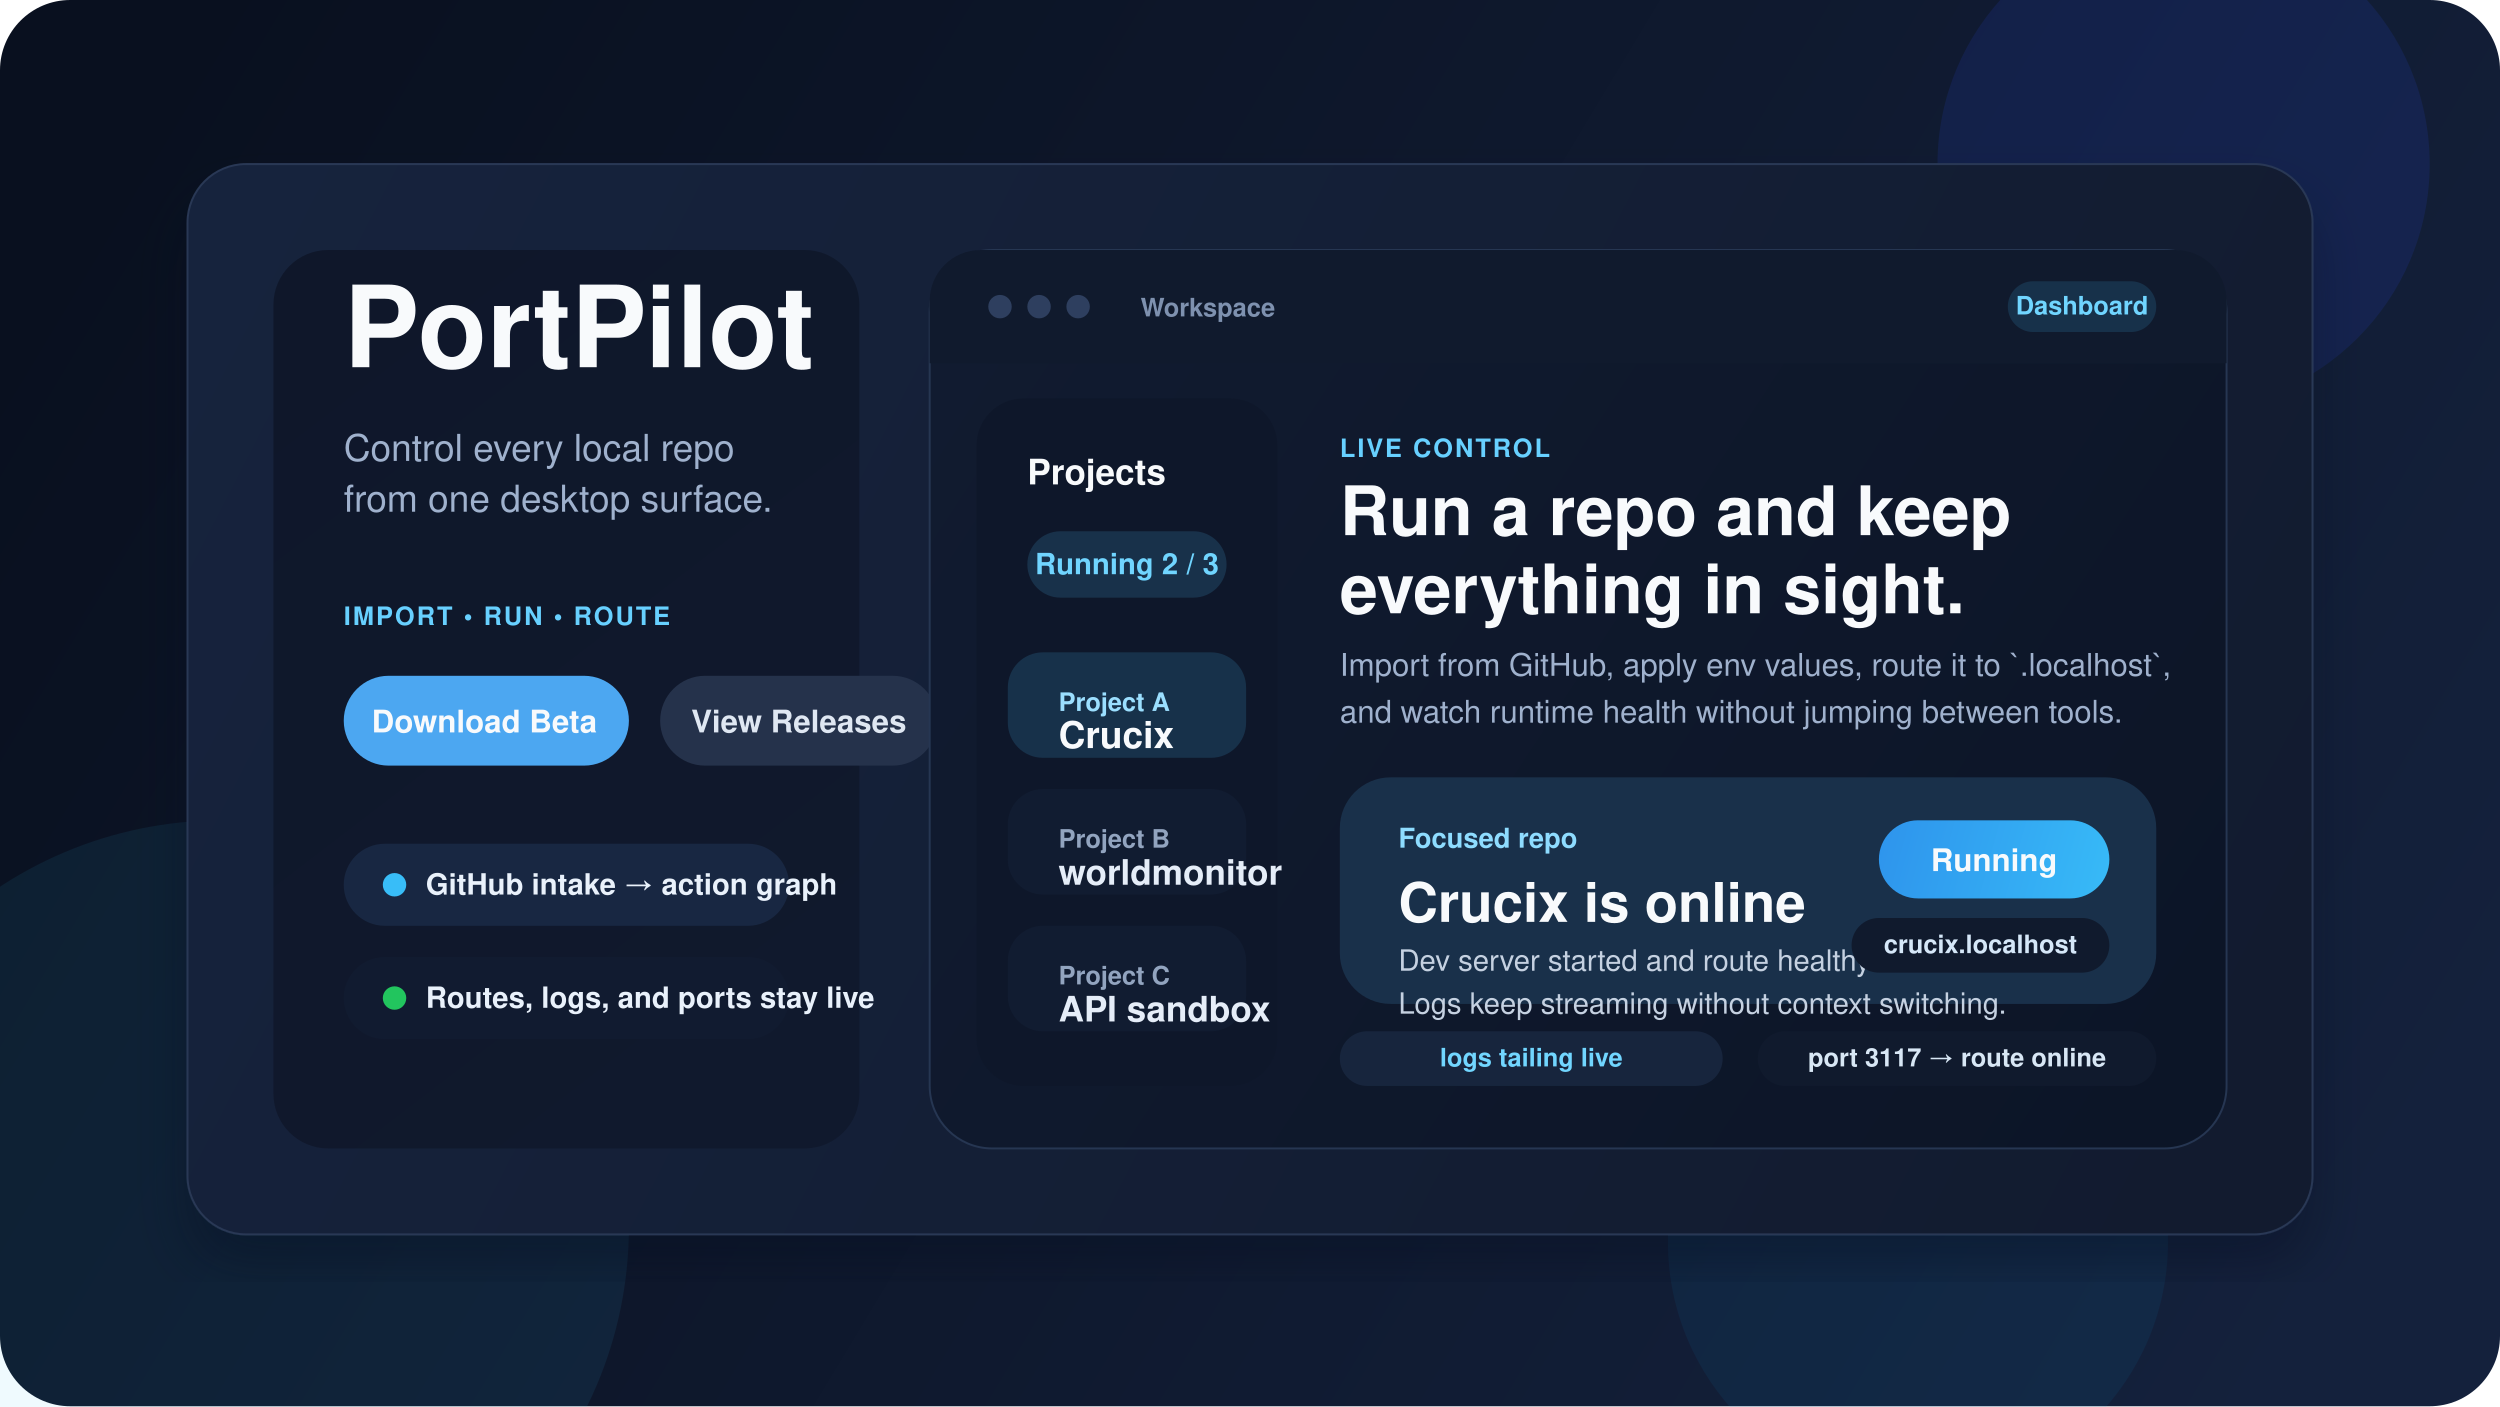
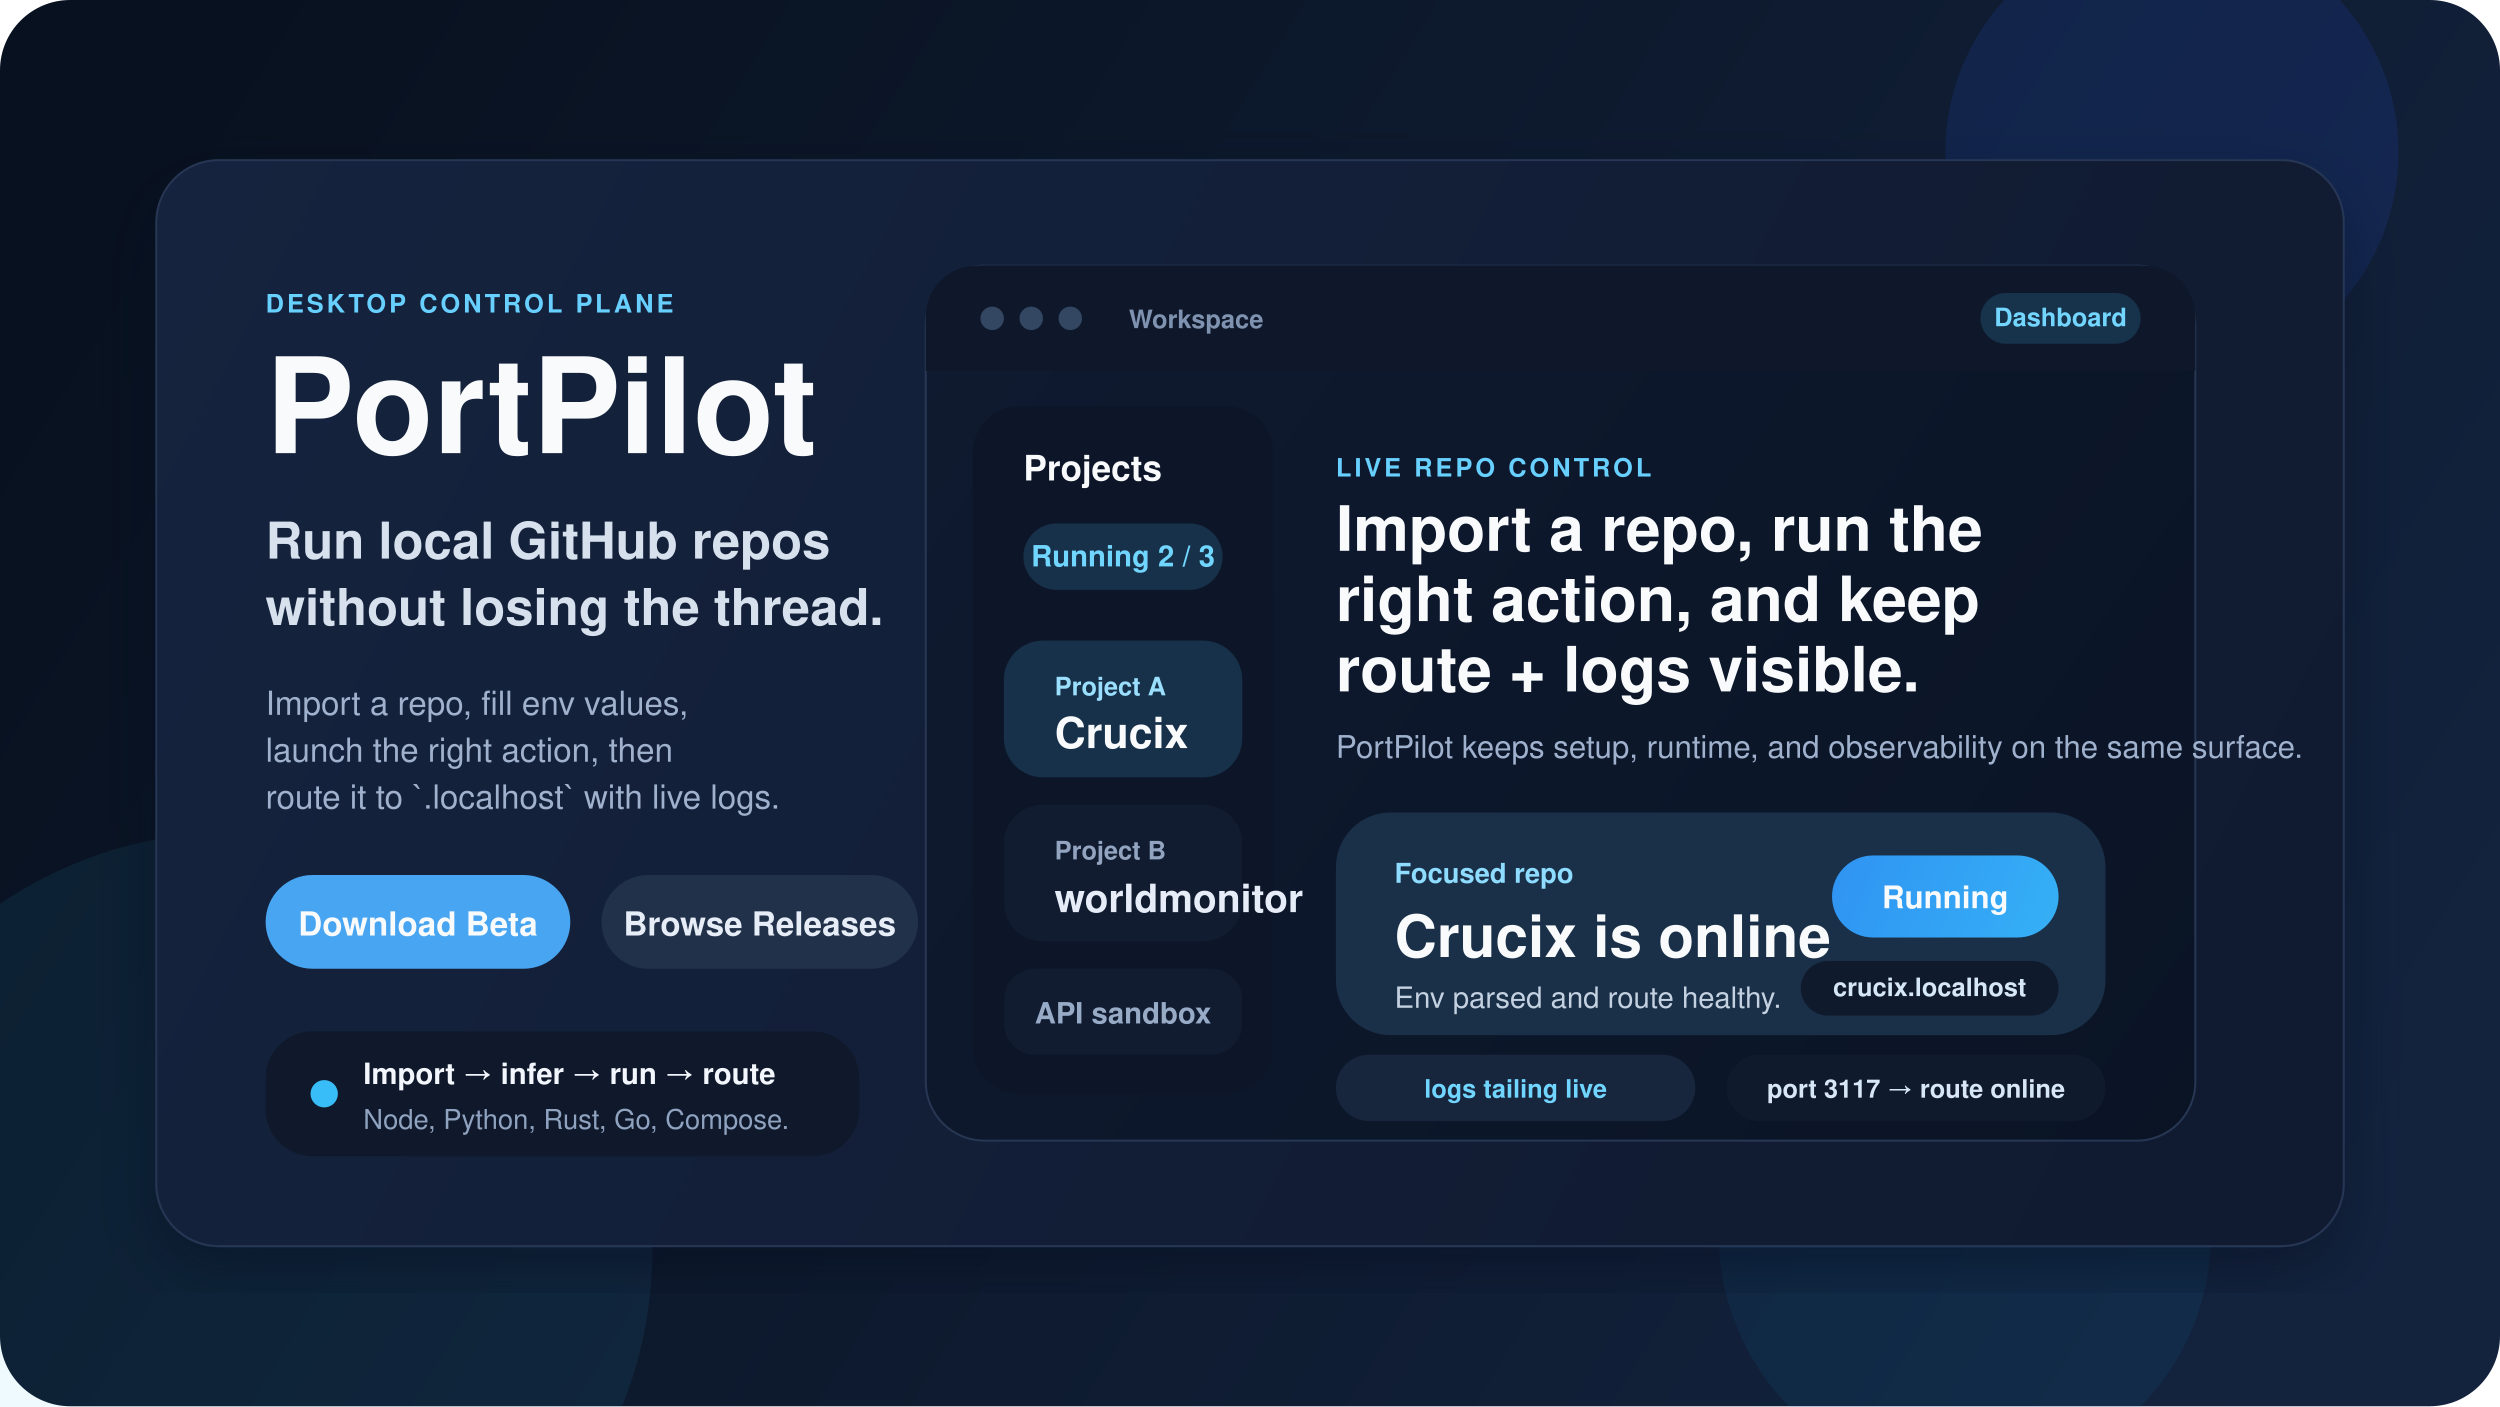
<svg xmlns="http://www.w3.org/2000/svg" width="1280" height="720" viewBox="0 0 1280 720" fill="none">
  <defs>
-     <linearGradient id="bg" x1="78" y1="42" x2="1174" y2="702" gradientUnits="userSpaceOnUse">
-       <stop stop-color="#09101F" />
-       <stop offset="1" stop-color="#14213C" />
+     <linearGradient id="bg" x1="94" y1="34" x2="1176" y2="700" gradientUnits="userSpaceOnUse">
+       <stop stop-color="#08111F" />
+       <stop offset="1" stop-color="#13233E" />
    </linearGradient>
-     <linearGradient id="shell" x1="118" y1="96" x2="1128" y2="616" gradientUnits="userSpaceOnUse">
-       <stop stop-color="#16233D" />
-       <stop offset="1" stop-color="#121B2F" />
+     <linearGradient id="shell" x1="96" y1="80" x2="1164" y2="636" gradientUnits="userSpaceOnUse">
+       <stop stop-color="#15233E" />
+       <stop offset="1" stop-color="#101A30" />
    </linearGradient>
-     <linearGradient id="panel" x1="136" y1="126" x2="456" y2="544" gradientUnits="userSpaceOnUse">
-       <stop stop-color="#0F172A" />
-       <stop offset="1" stop-color="#10192D" />
+     <linearGradient id="panel" x1="480" y1="138" x2="1126" y2="590" gradientUnits="userSpaceOnUse">
+       <stop stop-color="#0F1A30" />
+       <stop offset="1" stop-color="#0A1425" />
    </linearGradient>
-     <linearGradient id="window" x1="488" y1="146" x2="1120" y2="560" gradientUnits="userSpaceOnUse">
-       <stop stop-color="#111B30" />
-       <stop offset="1" stop-color="#0C1527" />
-     </linearGradient>
-     <linearGradient id="accent" x1="776" y1="250" x2="1120" y2="344" gradientUnits="userSpaceOnUse">
-       <stop stop-color="#1D4ED8" />
+     <linearGradient id="blue" x1="768" y1="310" x2="1122" y2="460" gradientUnits="userSpaceOnUse">
+       <stop stop-color="#2563EB" />
      <stop offset="1" stop-color="#38BDF8" />
    </linearGradient>
-     <filter id="shellShadow" x="68" y="64" width="1140" height="592" filterUnits="userSpaceOnUse" color-interpolation-filters="sRGB">
+     <filter id="shellShadow" x="48" y="50" width="1184" height="612" filterUnits="userSpaceOnUse" color-interpolation-filters="sRGB">
      <feFlood flood-opacity="0" result="BackgroundImageFix" />
      <feColorMatrix in="SourceAlpha" type="matrix" values="0 0 0 0 0 0 0 0 0 0 0 0 0 0 0 0 0 0 127 0" result="hardAlpha" />
-       <feOffset dy="18" />
-       <feGaussianBlur stdDeviation="14" />
+       <feOffset dy="16" />
+       <feGaussianBlur stdDeviation="16" />
      <feComposite in2="hardAlpha" operator="out" />
-       <feColorMatrix type="matrix" values="0 0 0 0 0.016 0 0 0 0 0.047 0 0 0 0 0.122 0 0 0 0.36 0" />
+       <feColorMatrix type="matrix" values="0 0 0 0 0.012 0 0 0 0 0.043 0 0 0 0 0.114 0 0 0 0.4 0" />
      <feBlend mode="normal" in2="BackgroundImageFix" result="effect1_dropShadow_0_1" />
      <feBlend mode="normal" in="SourceGraphic" in2="effect1_dropShadow_0_1" result="shape" />
    </filter>
  </defs>
  <rect width="1280" height="720" rx="36" fill="url(#bg)" />
-   <circle cx="1118" cy="84" r="126" fill="#2A4BFF" fill-opacity="0.12" />
-   <circle cx="114" cy="628" r="208" fill="#38BDF8" fill-opacity="0.08" />
-   <circle cx="982" cy="636" r="128" fill="#0EA5E9" fill-opacity="0.07" />
+   <circle cx="1112" cy="78" r="116" fill="#315DFF" fill-opacity="0.12" />
+   <circle cx="120" cy="640" r="214" fill="#38BDF8" fill-opacity="0.08" />
+   <circle cx="1006" cy="632" r="126" fill="#0EA5E9" fill-opacity="0.07" />
  <g filter="url(#shellShadow)">
-     <rect x="96" y="84" width="1088" height="548" rx="30" fill="url(#shell)" stroke="#293855" />
+     <rect x="80" y="82" width="1120" height="556" rx="32" fill="url(#shell)" stroke="#273654" />
  </g>
-   <rect x="140" y="128" width="300" height="460" rx="28" fill="url(#panel)" />
-   <text x="176" y="188" fill="#F8FAFC" font-family="Helvetica, Arial, sans-serif" font-size="58" font-weight="700">PortPilot</text>
-   <text x="176" y="236" fill="#9FB1CD" font-family="Helvetica, Arial, sans-serif" font-size="19">Control every local repo</text>
-   <text x="176" y="262" fill="#9FB1CD" font-family="Helvetica, Arial, sans-serif" font-size="19">from one desktop surface.</text>
-   <text x="176" y="320" fill="#67D0FF" font-family="Helvetica, Arial, sans-serif" font-size="13" font-weight="700" letter-spacing="0.08em">IMPORT • RUN • ROUTE</text>
-   <rect x="176" y="346" width="146" height="46" rx="23" fill="#4CA7F1" />
-   <text x="248" y="375" fill="#F8FAFC" font-family="Helvetica, Arial, sans-serif" font-size="16" font-weight="700" text-anchor="middle">Download Beta</text>
-   <rect x="338" y="346" width="142" height="46" rx="23" fill="#25324B" />
-   <text x="409" y="375" fill="#DFE7F2" font-family="Helvetica, Arial, sans-serif" font-size="16" font-weight="700" text-anchor="middle">View Releases</text>
-   <rect x="176" y="432" width="228" height="42" rx="21" fill="#182742" />
-   <circle cx="202" cy="453" r="6" fill="#38BDF8" />
-   <text x="218" y="458" fill="#E9F1FB" font-family="Helvetica, Arial, sans-serif" font-size="15" font-weight="600">GitHub intake → action graph</text>
-   <rect x="176" y="490" width="228" height="42" rx="21" fill="#111B30" />
-   <circle cx="202" cy="511" r="6" fill="#22C55E" />
-   <text x="218" y="516" fill="#E9F1FB" font-family="Helvetica, Arial, sans-serif" font-size="15" font-weight="600">Routes, logs, and ports stay live</text>
-   <rect x="476" y="128" width="664" height="460" rx="32" fill="url(#window)" stroke="#263652" />
-   <rect x="476" y="128" width="664" height="58" rx="32" fill="#101A2D" />
-   <path d="M476 154C476 139.641 487.641 128 502 128H1114C1128.36 128 1140 139.641 1140 154V186H476V154Z" fill="#101A2D" />
-   <circle cx="512" cy="157" r="6" fill="#2E3F5F" />
-   <circle cx="532" cy="157" r="6" fill="#2E3F5F" />
-   <circle cx="552" cy="157" r="6" fill="#2E3F5F" />
-   <text x="584" y="162" fill="#7E91AF" font-family="Helvetica, Arial, sans-serif" font-size="13" font-weight="600">Workspace</text>
-   <rect x="1028" y="144" width="76" height="26" rx="13" fill="#17314A" />
-   <text x="1066" y="161" fill="#70D5FF" font-family="Helvetica, Arial, sans-serif" font-size="13" font-weight="700" text-anchor="middle">Dashboard</text>
-   <rect x="500" y="204" width="154" height="352" rx="24" fill="#0E172A" />
-   <text x="526" y="248" fill="#F8FAFC" font-family="Helvetica, Arial, sans-serif" font-size="18" font-weight="700">Projects</text>
-   <rect x="526" y="272" width="102" height="34" rx="17" fill="#18314A" />
-   <text x="577" y="294" fill="#70D5FF" font-family="Helvetica, Arial, sans-serif" font-size="15" font-weight="700" text-anchor="middle">Running 2 / 3</text>
-   <rect x="516" y="334" width="122" height="54" rx="18" fill="#17314A" />
-   <text x="542" y="364" fill="#9BDFFF" font-family="Helvetica, Arial, sans-serif" font-size="13" font-weight="700">Project A</text>
-   <text x="542" y="383" fill="#F8FAFC" font-family="Helvetica, Arial, sans-serif" font-size="19" font-weight="700">Crucix</text>
-   <rect x="516" y="404" width="122" height="54" rx="18" fill="#111C31" />
-   <text x="542" y="434" fill="#92A4BF" font-family="Helvetica, Arial, sans-serif" font-size="13" font-weight="700">Project B</text>
-   <text x="542" y="453" fill="#E5EDF8" font-family="Helvetica, Arial, sans-serif" font-size="18" font-weight="700">worldmonitor</text>
-   <rect x="516" y="474" width="122" height="54" rx="18" fill="#111C31" />
-   <text x="542" y="504" fill="#92A4BF" font-family="Helvetica, Arial, sans-serif" font-size="13" font-weight="700">Project C</text>
-   <text x="542" y="523" fill="#E5EDF8" font-family="Helvetica, Arial, sans-serif" font-size="18" font-weight="700">API sandbox</text>
-   <text x="686" y="234" fill="#67D0FF" font-family="Helvetica, Arial, sans-serif" font-size="13" font-weight="700" letter-spacing="0.08em">LIVE CONTROL</text>
-   <text x="686" y="274" fill="#F8FAFC" font-family="Helvetica, Arial, sans-serif" font-size="35" font-weight="700">Run a repo and keep</text>
-   <text x="686" y="314" fill="#F8FAFC" font-family="Helvetica, Arial, sans-serif" font-size="35" font-weight="700">everything in sight.</text>
-   <text x="686" y="346" fill="#9FB1CD" font-family="Helvetica, Arial, sans-serif" font-size="16">Import from GitHub, apply env values, route it to `.localhost`,</text>
-   <text x="686" y="370" fill="#9FB1CD" font-family="Helvetica, Arial, sans-serif" font-size="16">and watch runtime health without jumping between tools.</text>
-   <rect x="686" y="398" width="418" height="116" rx="26" fill="#19304A" />
-   <text x="716" y="434" fill="#8EDCFF" font-family="Helvetica, Arial, sans-serif" font-size="14" font-weight="700">Focused repo</text>
-   <text x="716" y="472" fill="#F8FAFC" font-family="Helvetica, Arial, sans-serif" font-size="28" font-weight="700">Crucix is online</text>
-   <text x="716" y="497" fill="#C5D1E1" font-family="Helvetica, Arial, sans-serif" font-size="15">Dev server started and route healthy.</text>
-   <text x="716" y="519" fill="#C5D1E1" font-family="Helvetica, Arial, sans-serif" font-size="15">Logs keep streaming without context switching.</text>
-   <rect x="962" y="420" width="118" height="40" rx="20" fill="url(#accent)" />
-   <text x="1021" y="446" fill="#F8FAFC" font-family="Helvetica, Arial, sans-serif" font-size="16" font-weight="700" text-anchor="middle">Running</text>
-   <rect x="948" y="470" width="132" height="28" rx="14" fill="#101A2D" />
-   <text x="1014" y="488" fill="#D5E7F8" font-family="Helvetica, Arial, sans-serif" font-size="13" font-weight="700" text-anchor="middle">crucix.localhost</text>
-   <rect x="686" y="528" width="196" height="28" rx="14" fill="#17253D" />
-   <text x="784" y="546" fill="#71D6FF" font-family="Helvetica, Arial, sans-serif" font-size="13" font-weight="700" text-anchor="middle">logs tailing live</text>
-   <rect x="900" y="528" width="204" height="28" rx="14" fill="#101A2D" />
-   <text x="1002" y="546" fill="#D8E7F5" font-family="Helvetica, Arial, sans-serif" font-size="13" font-weight="700" text-anchor="middle">port 3117 → route online</text>
+   <text x="136" y="160" fill="#67D0FF" font-family="Helvetica, Arial, sans-serif" font-size="13" font-weight="700" letter-spacing="0.12em">DESKTOP CONTROL PLANE</text>
+   <text x="136" y="232" fill="#F8FAFC" font-family="Helvetica, Arial, sans-serif" font-size="68" font-weight="700">PortPilot</text>
+   <text x="136" y="286" fill="#D7E1EE" font-family="Helvetica, Arial, sans-serif" font-size="26" font-weight="600">Run local GitHub repos</text>
+   <text x="136" y="320" fill="#D7E1EE" font-family="Helvetica, Arial, sans-serif" font-size="26" font-weight="600">without losing the thread.</text>
+   <text x="136" y="366" fill="#9FB1CD" font-family="Helvetica, Arial, sans-serif" font-size="17">Import a repo, fill env values,</text>
+   <text x="136" y="390" fill="#9FB1CD" font-family="Helvetica, Arial, sans-serif" font-size="17">launch the right action, then</text>
+   <text x="136" y="414" fill="#9FB1CD" font-family="Helvetica, Arial, sans-serif" font-size="17">route it to `.localhost` with live logs.</text>
+   <rect x="136" y="448" width="156" height="48" rx="24" fill="#48A5F1" />
+   <text x="214" y="479" fill="#F8FAFC" font-family="Helvetica, Arial, sans-serif" font-size="17" font-weight="700" text-anchor="middle">Download Beta</text>
+   <rect x="308" y="448" width="162" height="48" rx="24" fill="#22314A" />
+   <text x="389" y="479" fill="#E6EDF7" font-family="Helvetica, Arial, sans-serif" font-size="17" font-weight="700" text-anchor="middle">Browse Releases</text>
+   <rect x="136" y="528" width="304" height="64" rx="24" fill="#10192B" />
+   <circle cx="166" cy="560" r="7" fill="#38BDF8" />
+   <text x="186" y="555" fill="#F3F7FD" font-family="Helvetica, Arial, sans-serif" font-size="15" font-weight="700">Import → infer → run → route</text>
+   <text x="186" y="578" fill="#8FA2BF" font-family="Helvetica, Arial, sans-serif" font-size="14">Node, Python, Rust, Go, Compose.</text>
+   <rect x="474" y="136" width="650" height="448" rx="30" fill="url(#panel)" stroke="#273754" />
+   <rect x="474" y="136" width="650" height="54" rx="30" fill="#0F182B" />
+   <path d="M474 162C474 147.641 485.641 136 500 136H1098C1112.36 136 1124 147.641 1124 162V190H474V162Z" fill="#0F182B" />
+   <circle cx="508" cy="163" r="6" fill="#334763" />
+   <circle cx="528" cy="163" r="6" fill="#334763" />
+   <circle cx="548" cy="163" r="6" fill="#334763" />
+   <text x="578" y="168" fill="#7F92AF" font-family="Helvetica, Arial, sans-serif" font-size="13" font-weight="600">Workspace</text>
+   <rect x="1014" y="150" width="82" height="26" rx="13" fill="#17324B" />
+   <text x="1055" y="167" fill="#73D6FF" font-family="Helvetica, Arial, sans-serif" font-size="13" font-weight="700" text-anchor="middle">Dashboard</text>
+   <rect x="498" y="208" width="154" height="352" rx="24" fill="#0D1628" />
+   <text x="524" y="246" fill="#F8FAFC" font-family="Helvetica, Arial, sans-serif" font-size="18" font-weight="700">Projects</text>
+   <rect x="524" y="268" width="102" height="34" rx="17" fill="#17314A" />
+   <text x="575" y="290" fill="#71D6FF" font-family="Helvetica, Arial, sans-serif" font-size="15" font-weight="700" text-anchor="middle">Running 2 / 3</text>
+   <rect x="514" y="328" width="122" height="70" rx="20" fill="#17314A" />
+   <text x="540" y="356" fill="#9BDFFF" font-family="Helvetica, Arial, sans-serif" font-size="13" font-weight="700">Project A</text>
+   <text x="540" y="383" fill="#F8FAFC" font-family="Helvetica, Arial, sans-serif" font-size="22" font-weight="700">Crucix</text>
+   <rect x="514" y="412" width="122" height="70" rx="20" fill="#111C31" />
+   <text x="540" y="440" fill="#92A4BF" font-family="Helvetica, Arial, sans-serif" font-size="13" font-weight="700">Project B</text>
+   <text x="540" y="467" fill="#E6EDF8" font-family="Helvetica, Arial, sans-serif" font-size="20" font-weight="700">worldmonitor</text>
+   <rect x="514" y="496" width="122" height="44" rx="16" fill="#111C31" />
+   <text x="575" y="524" fill="#97AAC6" font-family="Helvetica, Arial, sans-serif" font-size="15" font-weight="700" text-anchor="middle">API sandbox</text>
+   <text x="684" y="244" fill="#67D0FF" font-family="Helvetica, Arial, sans-serif" font-size="13" font-weight="700" letter-spacing="0.12em">LIVE REPO CONTROL</text>
+   <text x="684" y="282" fill="#F8FAFC" font-family="Helvetica, Arial, sans-serif" font-size="32" font-weight="700">Import a repo, run the</text>
+   <text x="684" y="318" fill="#F8FAFC" font-family="Helvetica, Arial, sans-serif" font-size="32" font-weight="700">right action, and keep</text>
+   <text x="684" y="354" fill="#F8FAFC" font-family="Helvetica, Arial, sans-serif" font-size="32" font-weight="700">route + logs visible.</text>
+   <text x="684" y="388" fill="#9FB1CD" font-family="Helvetica, Arial, sans-serif" font-size="16">PortPilot keeps setup, runtime, and observability on the same surface.</text>
+   <rect x="684" y="416" width="394" height="114" rx="28" fill="#1A3048" />
+   <text x="714" y="452" fill="#8EDCFF" font-family="Helvetica, Arial, sans-serif" font-size="14" font-weight="700">Focused repo</text>
+   <text x="714" y="490" fill="#F8FAFC" font-family="Helvetica, Arial, sans-serif" font-size="30" font-weight="700">Crucix is online</text>
+   <text x="714" y="516" fill="#C4D1E1" font-family="Helvetica, Arial, sans-serif" font-size="15">Env parsed and route healthy.</text>
+   <rect x="938" y="438" width="116" height="42" rx="21" fill="url(#blue)" />
+   <text x="996" y="465" fill="#F8FAFC" font-family="Helvetica, Arial, sans-serif" font-size="16" font-weight="700" text-anchor="middle">Running</text>
+   <rect x="922" y="492" width="132" height="28" rx="14" fill="#101A2D" />
+   <text x="988" y="510" fill="#D6E7F8" font-family="Helvetica, Arial, sans-serif" font-size="13" font-weight="700" text-anchor="middle">crucix.localhost</text>
+   <rect x="684" y="540" width="184" height="34" rx="17" fill="#17253D" />
+   <text x="776" y="562" fill="#71D6FF" font-family="Helvetica, Arial, sans-serif" font-size="13" font-weight="700" text-anchor="middle">logs tailing live</text>
+   <rect x="884" y="540" width="194" height="34" rx="17" fill="#101A2D" />
+   <text x="981" y="562" fill="#D8E7F5" font-family="Helvetica, Arial, sans-serif" font-size="13" font-weight="700" text-anchor="middle">port 3117 → route online</text>
</svg>
